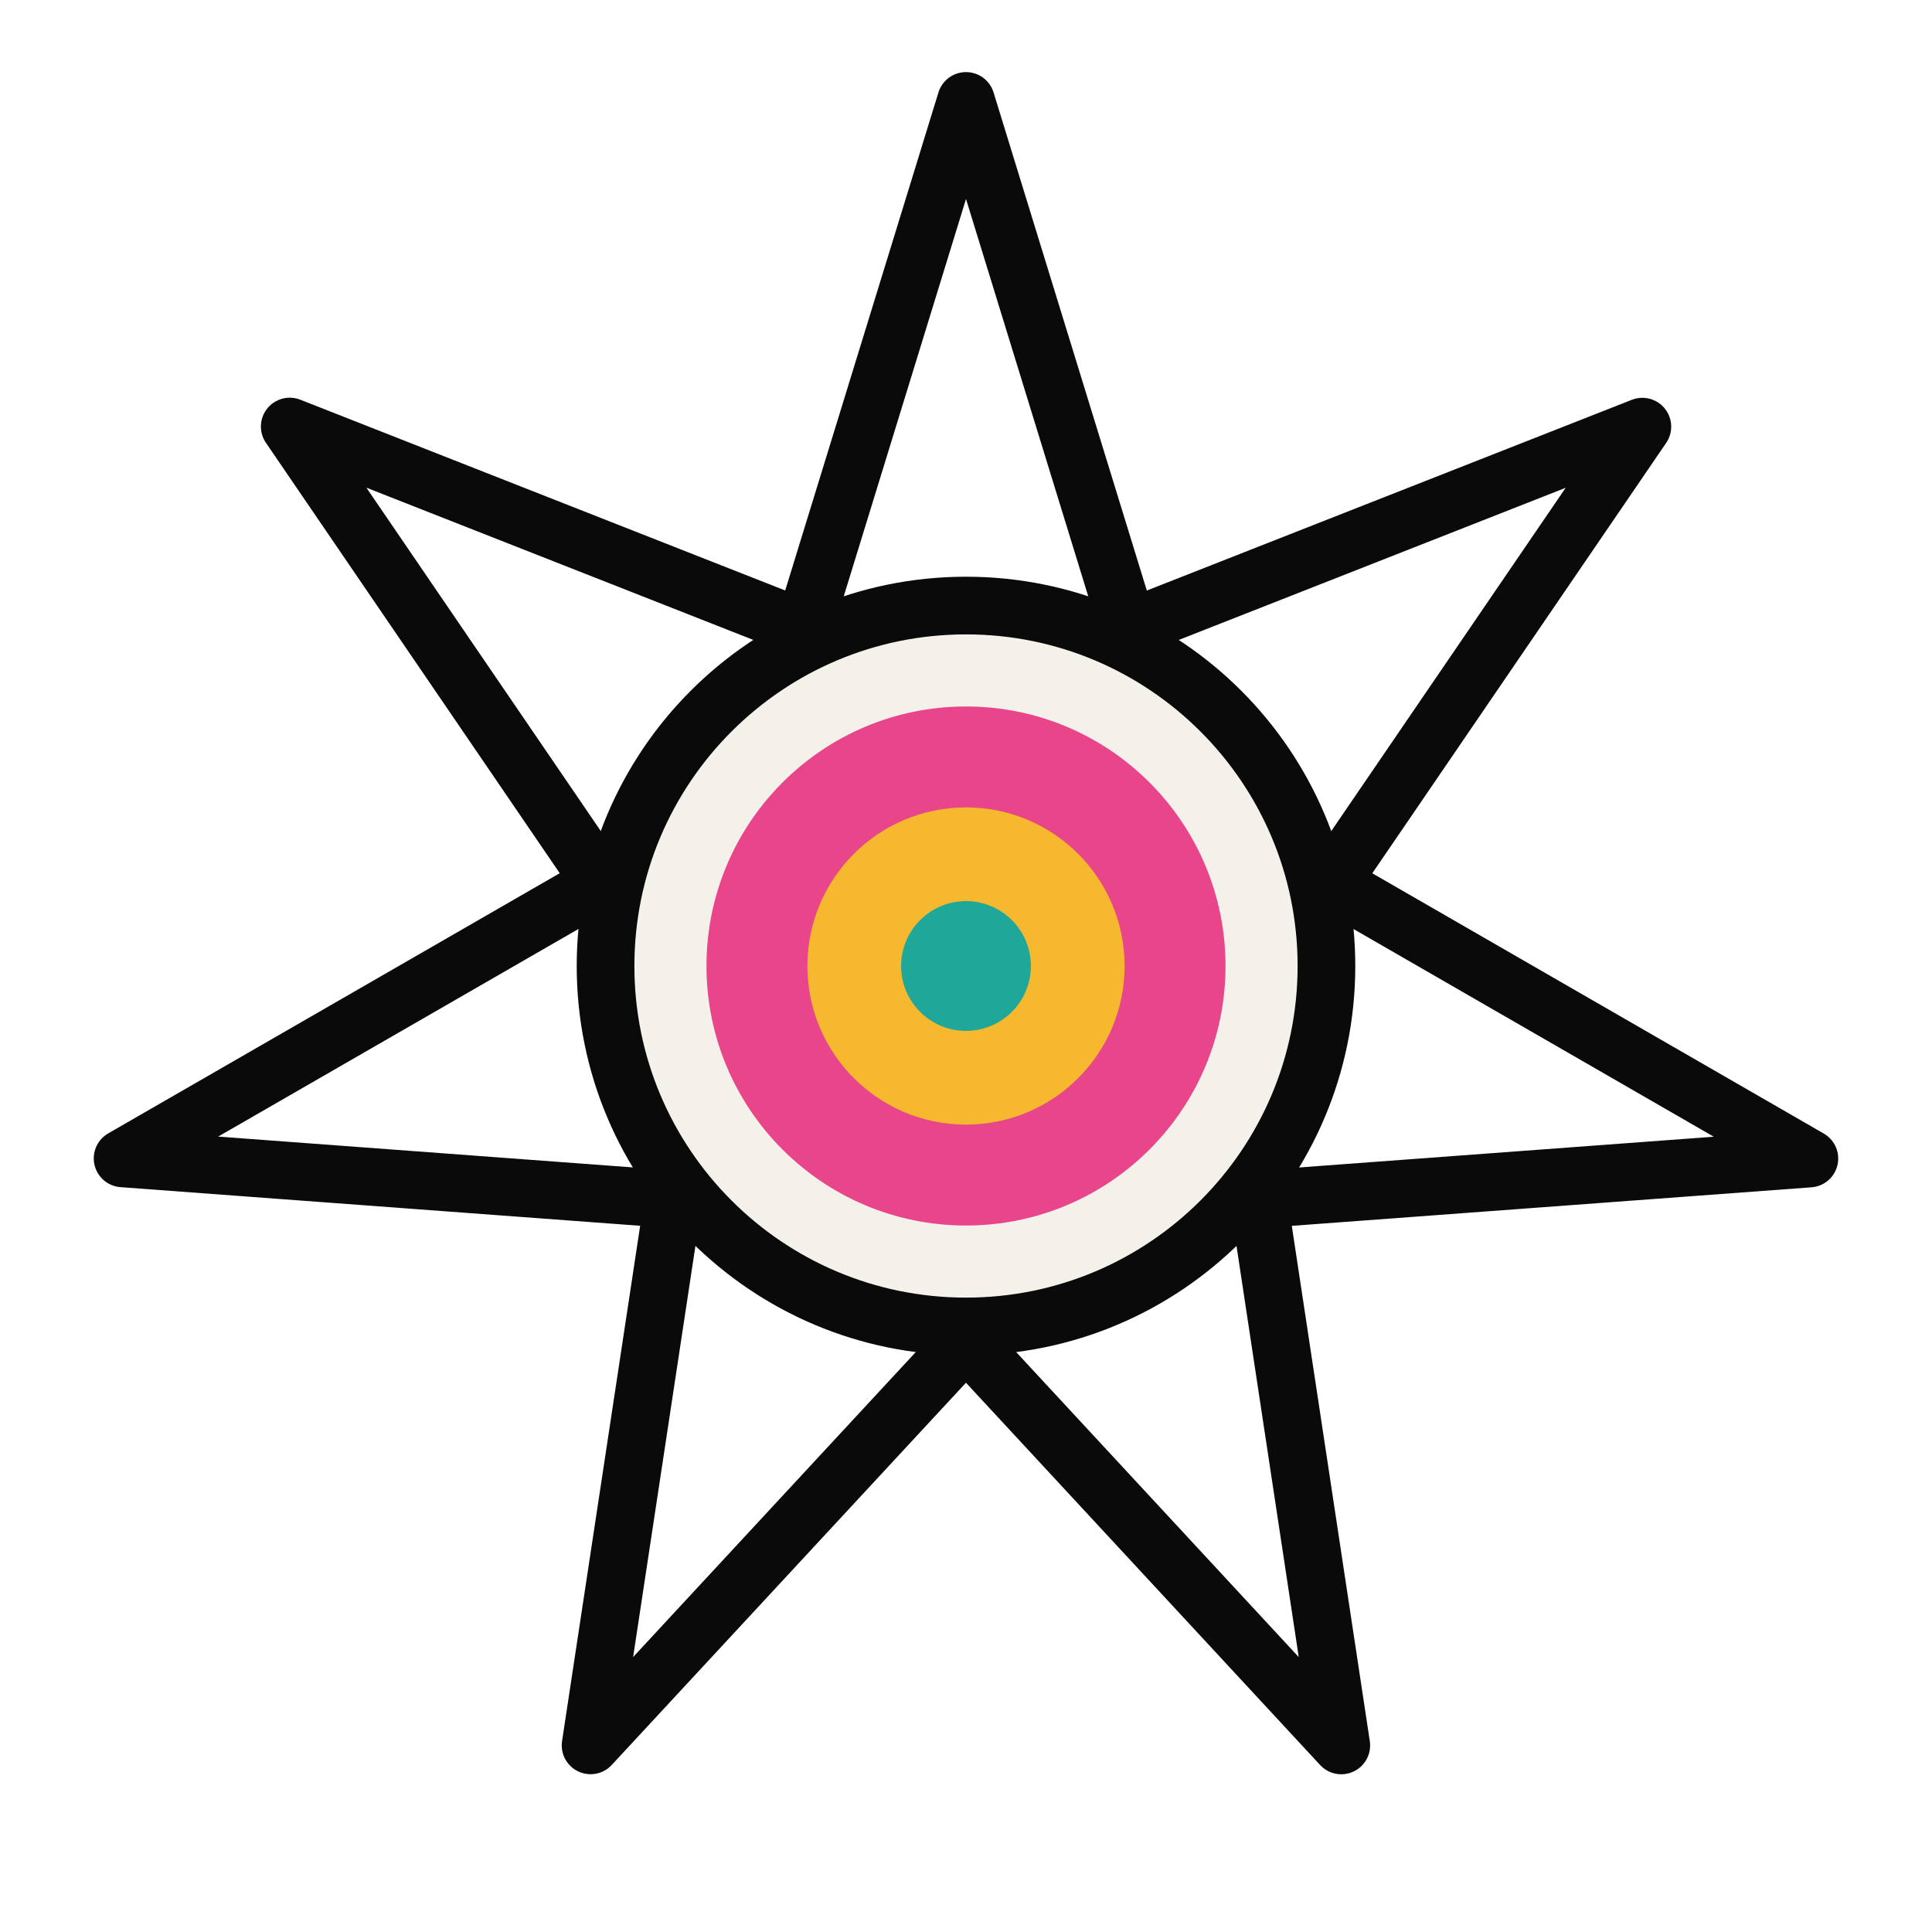
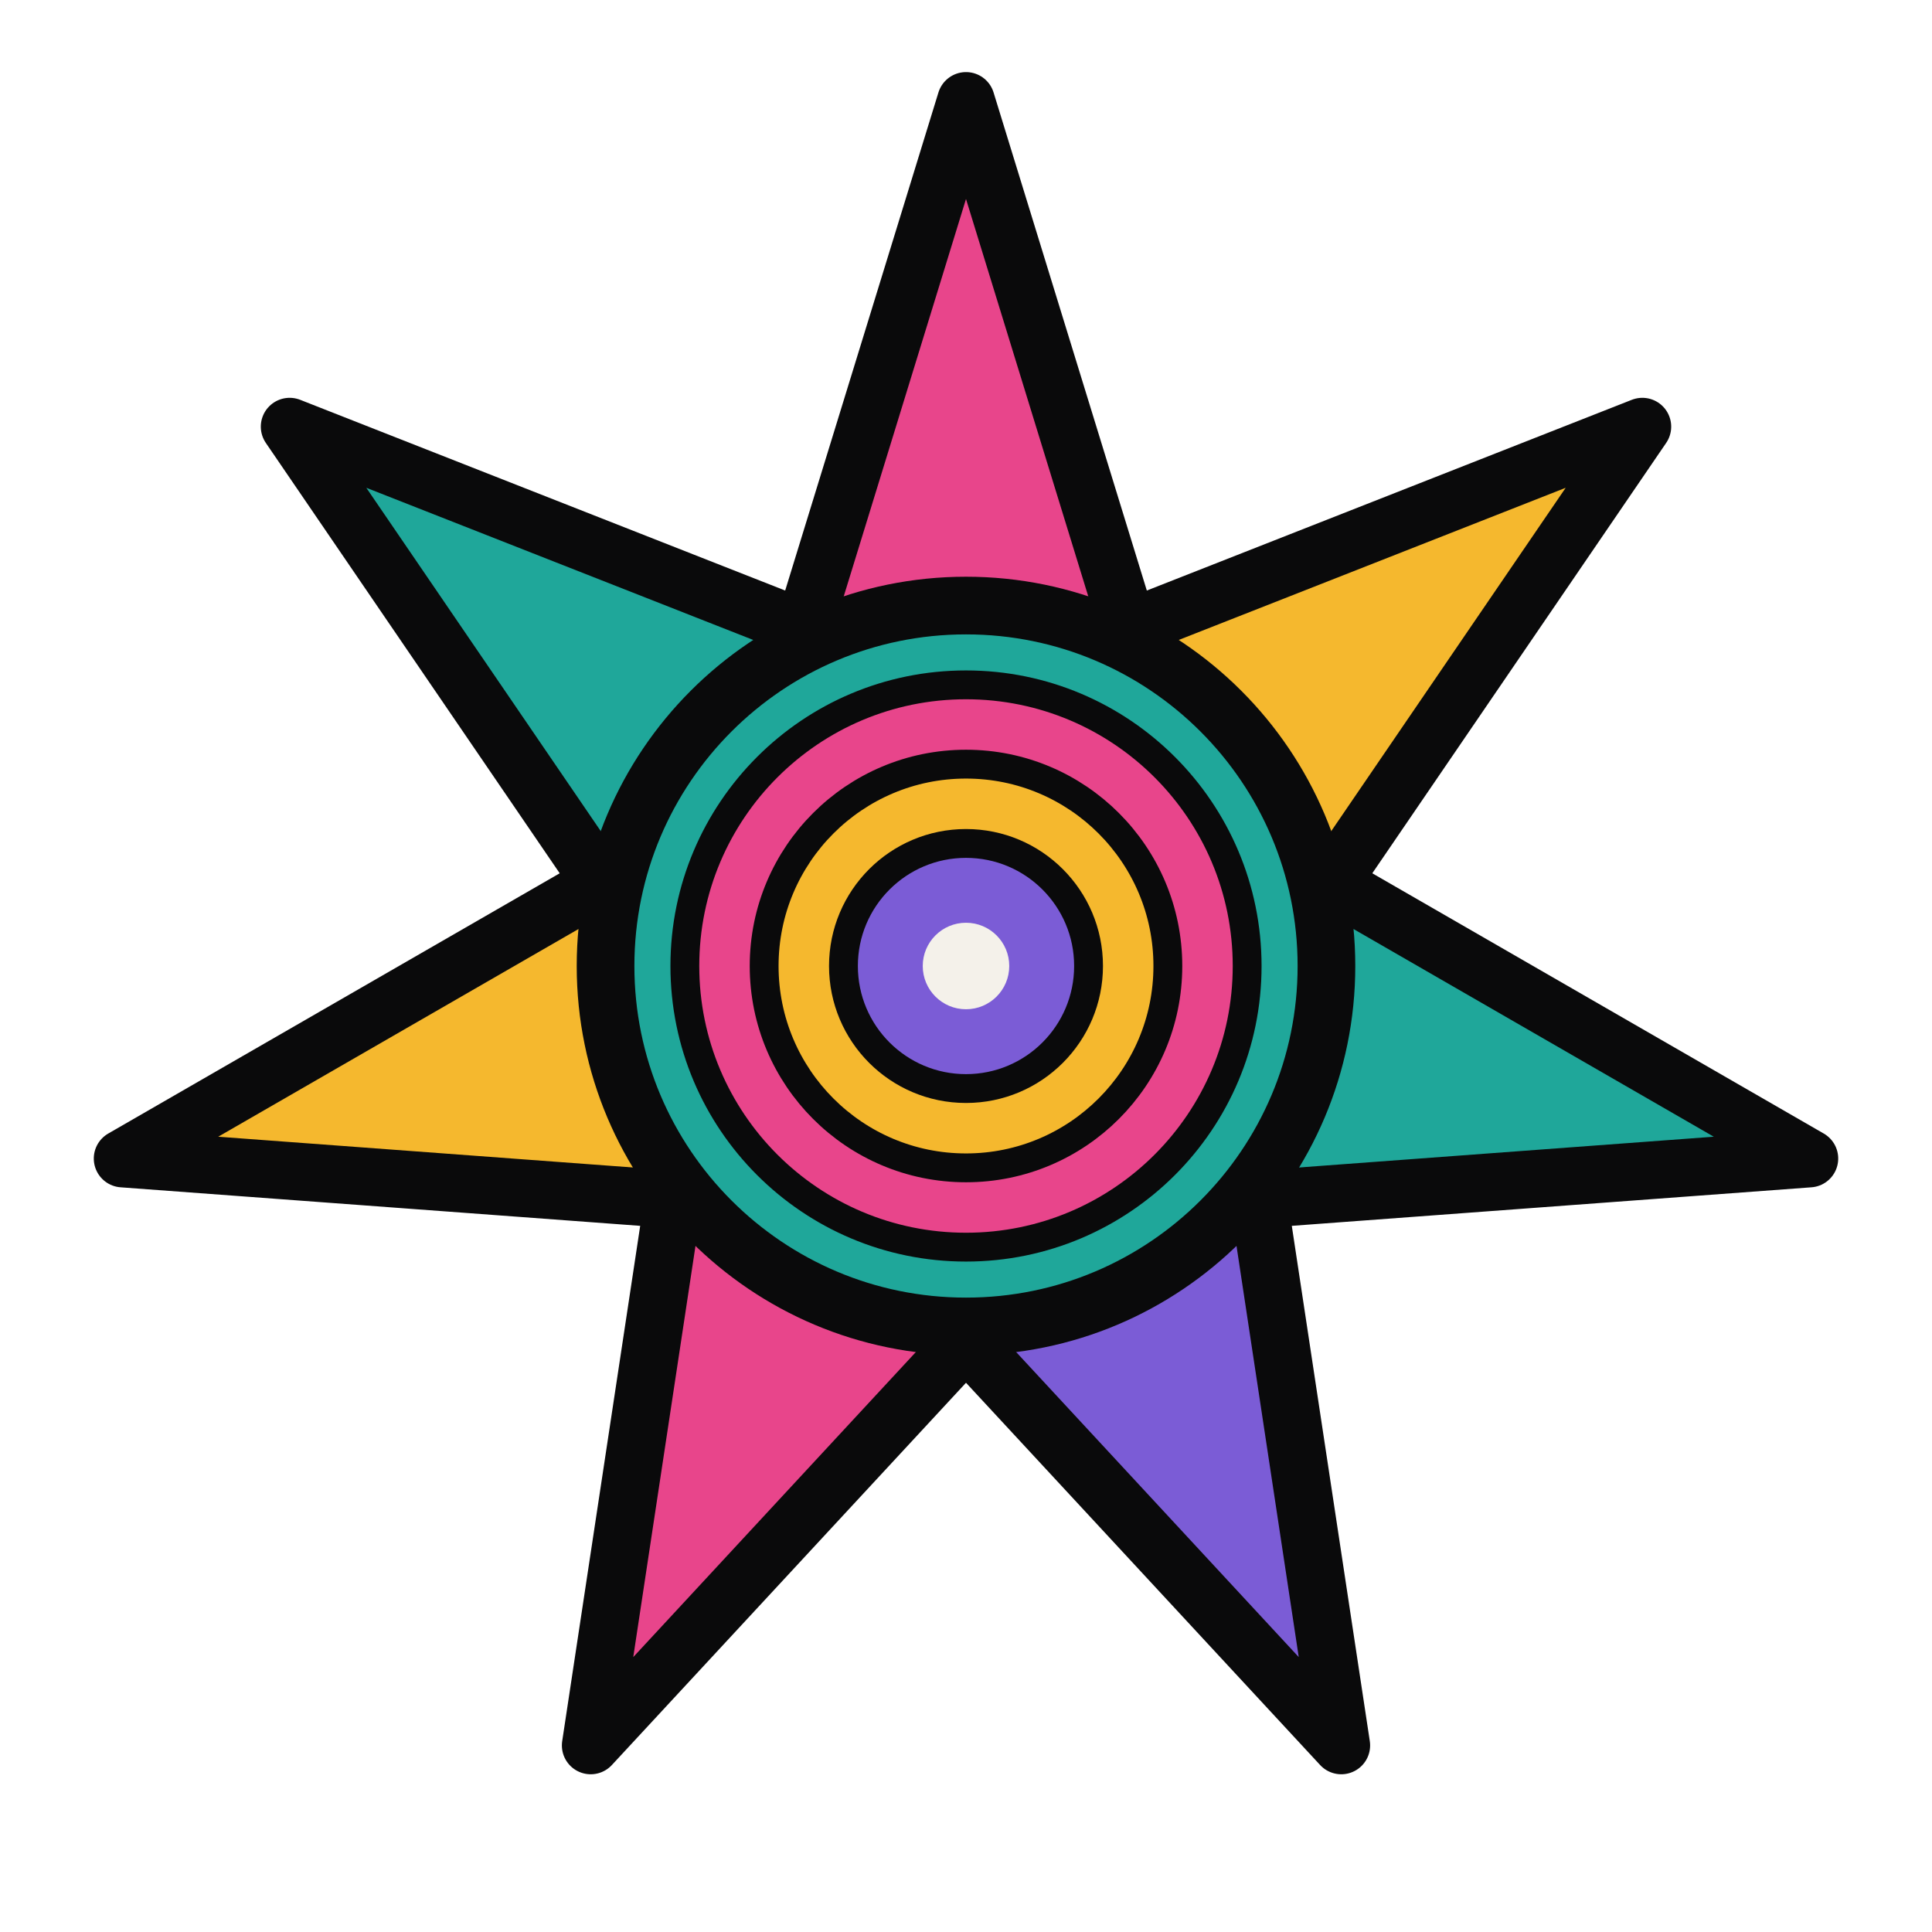
<svg xmlns="http://www.w3.org/2000/svg" viewBox="16 16 268 268">
  <g transform="rotate(0.00 150 150)">
-     <path d="M150 30 L174 108 L126 108 Z" fill="none" stroke="#0A0A0B" stroke-width="8" stroke-linejoin="round" />
+     <path d="M150 30 L174 108 L126 108 Z" fill="#E8458B" stroke="#0A0A0B" stroke-width="8" stroke-linejoin="round" />
  </g>
  <g transform="rotate(51.43 150 150)">
-     <path d="M150 30 L174 108 L126 108 Z" fill="none" stroke="#0A0A0B" stroke-width="8" stroke-linejoin="round" />
+     <path d="M150 30 L174 108 L126 108 Z" fill="#F5B82E" stroke="#0A0A0B" stroke-width="8" stroke-linejoin="round" />
  </g>
  <g transform="rotate(102.86 150 150)">
-     <path d="M150 30 L174 108 L126 108 Z" fill="none" stroke="#0A0A0B" stroke-width="8" stroke-linejoin="round" />
+     <path d="M150 30 L174 108 L126 108 Z" fill="#1FA79A" stroke="#0A0A0B" stroke-width="8" stroke-linejoin="round" />
  </g>
  <g transform="rotate(154.29 150 150)">
-     <path d="M150 30 L174 108 L126 108 Z" fill="none" stroke="#0A0A0B" stroke-width="8" stroke-linejoin="round" />
+     <path d="M150 30 L174 108 L126 108 Z" fill="#7B5CD6" stroke="#0A0A0B" stroke-width="8" stroke-linejoin="round" />
  </g>
-   <g transform="rotate(205.72 150 150)">
-     <path d="M150 30 L174 108 L126 108 Z" fill="none" stroke="#0A0A0B" stroke-width="8" stroke-linejoin="round" />
+   <g transform="rotate(205.71 150 150)">
+     <path d="M150 30 L174 108 L126 108 Z" fill="#E8458B" stroke="#0A0A0B" stroke-width="8" stroke-linejoin="round" />
  </g>
-   <g transform="rotate(257.15 150 150)">
-     <path d="M150 30 L174 108 L126 108 Z" fill="none" stroke="#0A0A0B" stroke-width="8" stroke-linejoin="round" />
+   <g transform="rotate(257.14 150 150)">
+     <path d="M150 30 L174 108 L126 108 Z" fill="#F5B82E" stroke="#0A0A0B" stroke-width="8" stroke-linejoin="round" />
  </g>
-   <g transform="rotate(308.58 150 150)">
-     <path d="M150 30 L174 108 L126 108 Z" fill="none" stroke="#0A0A0B" stroke-width="8" stroke-linejoin="round" />
+   <g transform="rotate(308.57 150 150)">
+     <path d="M150 30 L174 108 L126 108 Z" fill="#1FA79A" stroke="#0A0A0B" stroke-width="8" stroke-linejoin="round" />
  </g>
-   <circle cx="150" cy="150" r="50" fill="#F4F1EA" stroke="#0A0A0B" stroke-width="8" />
-   <circle cx="150" cy="150" r="36" fill="#E8458B" />
-   <circle cx="150" cy="150" r="22" fill="#F5B82E" />
-   <circle cx="150" cy="150" r="9" fill="#1FA79A" />
+   <circle cx="150" cy="150" r="50" fill="#1FA79A" stroke="#0A0A0B" stroke-width="8" />
+   <circle cx="150" cy="150" r="39" fill="#E8458B" stroke="#0A0A0B" stroke-width="4" />
+   <circle cx="150" cy="150" r="28" fill="#F5B82E" stroke="#0A0A0B" stroke-width="4" />
+   <circle cx="150" cy="150" r="17" fill="#7B5CD6" stroke="#0A0A0B" stroke-width="4" />
+   <circle cx="150" cy="150" r="6" fill="#F4F1EA" />
</svg>
